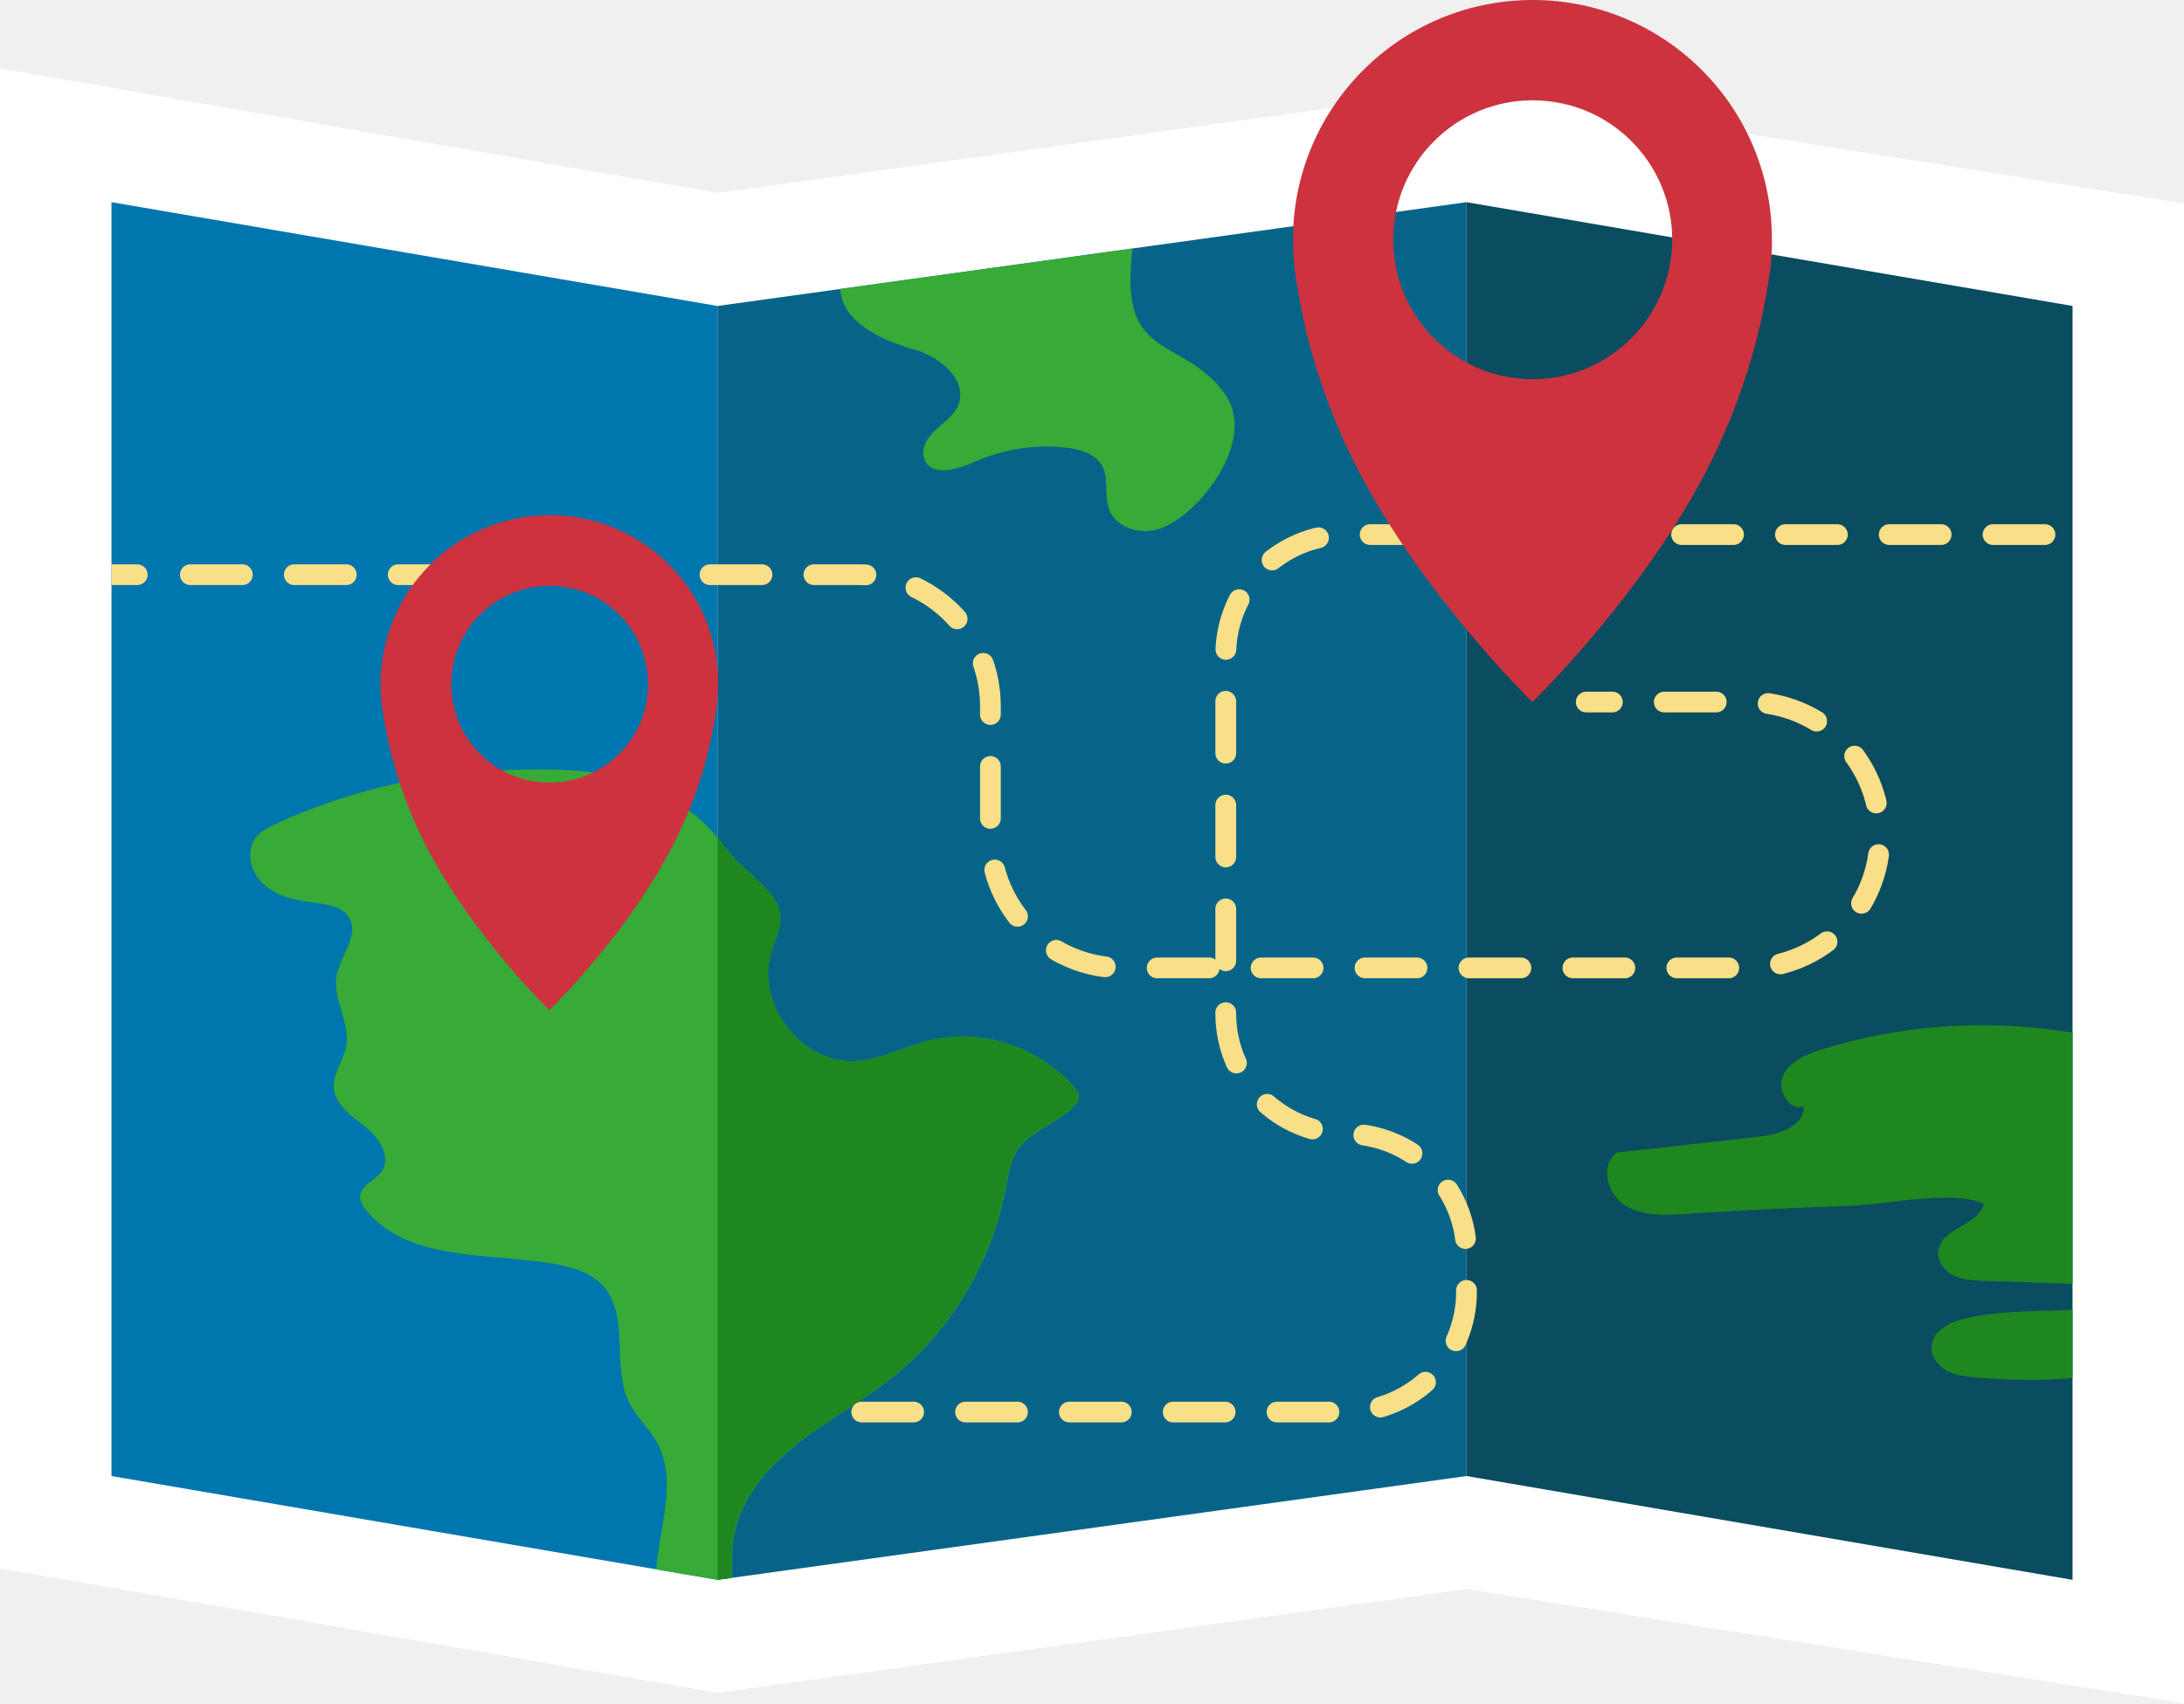
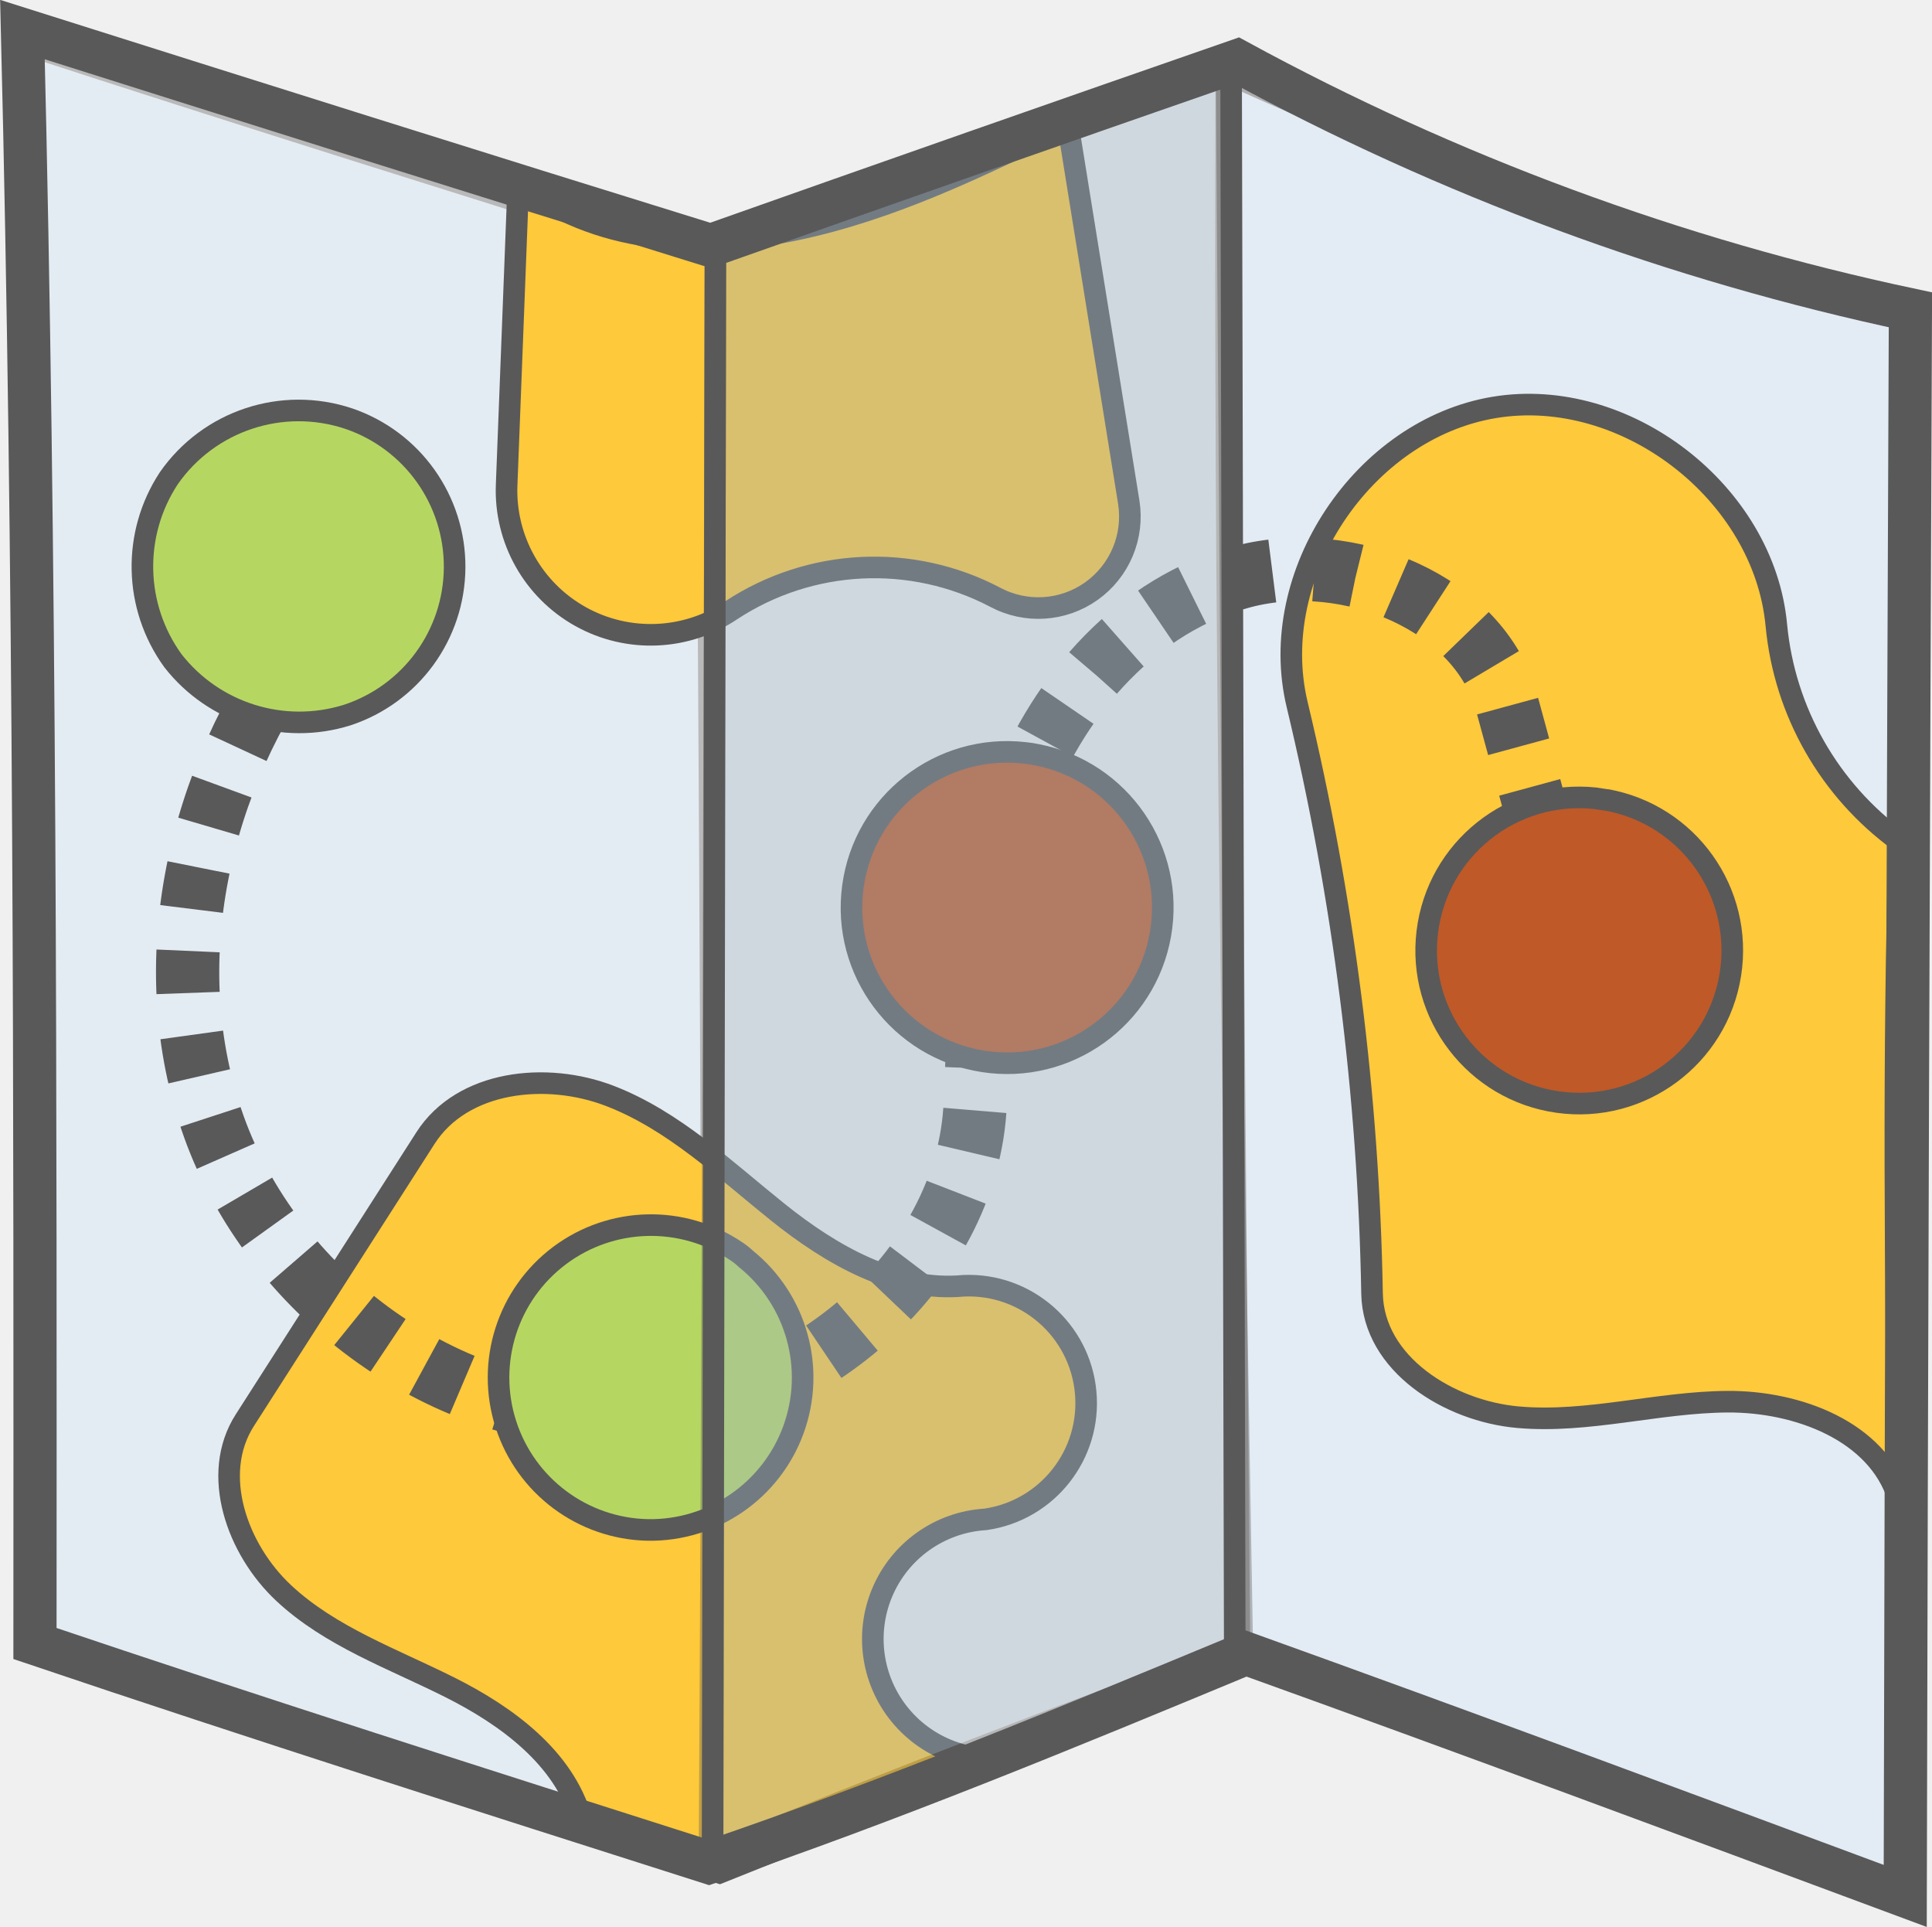
- <svg xmlns="http://www.w3.org/2000/svg" xmlns:xlink="http://www.w3.org/1999/xlink" version="1.1" id="Layer_1" x="0px" y="0px" viewBox="0 0 685.8 535" xml:space="preserve" width="685.8" height="535">
-   <defs id="defs231" />
-   <style type="text/css" id="style137">
- 	.st0{fill:#FFFFFF;}
- 	.st1{fill:#0076AE;}
- 	.st2{fill:#066489;}
- 	.st3{fill:#0A4C60;}
- 	.st4{clip-path:url(#SVGID_2_);fill:#37AA37;}
- 	.st5{clip-path:url(#SVGID_4_);fill:#1F871F;}
- 	.st6{clip-path:url(#SVGID_6_);fill:#37AA37;}
- 	.st7{clip-path:url(#SVGID_8_);fill:#1F871F;}
- 	.st8{clip-path:url(#SVGID_10_);}
- 	.st9{fill:none;stroke:#F8DF88;stroke-width:6.52;stroke-linecap:round;stroke-miterlimit:10;}
- 	.st10{fill:none;stroke:#F8DF88;stroke-width:6.52;stroke-linecap:round;stroke-miterlimit:10;stroke-dasharray:16.318,16.318;}
- 	
- 		.st11{clip-path:url(#SVGID_12_);fill:none;stroke:#F8DF88;stroke-width:6.52;stroke-linecap:round;stroke-miterlimit:10;stroke-dasharray:16.3;}
- 	.st12{fill:#CC333F;}
- </style>
-   <g id="Layer_1_1_" transform="translate(-137.1,-212.5)">
-     <g id="g225">
-       <polygon class="st0" points="137.1,234 362.4,273.1 362.4,744.2 137.1,705.1 " id="polygon139" />
-       <polygon class="st0" points="362.4,273.1 597.6,240.5 597.6,711.6 362.4,744.2 " id="polygon141" />
-       <polygon class="st0" points="597.6,240.5 822.9,276.4 822.9,747.5 597.6,711.6 " id="polygon143" />
-       <polygon class="st1" points="172.1,276 362.4,308.6 362.4,708.7 172.1,676.1 " id="polygon145" />
-       <polygon class="st2" points="362.4,308.6 597.6,276 597.6,676.1 362.4,708.7 " id="polygon147" />
-       <polygon class="st3" points="597.6,276 787.9,308.6 787.9,708.7 597.6,676.1 " id="polygon149" />
-       <g id="g219">
-         <g id="g159">
-           <defs id="defs152">
-             <polygon id="SVGID_1_" points="172.1,276 172.1,676.1 362.4,708.7 597.6,676.1 787.9,708.7 787.9,308.6 597.6,276 362.4,308.6 " />
-           </defs>
-           <clipPath id="SVGID_2_">
-             <use xlink:href="#SVGID_1_" style="overflow:visible" id="use154" x="0" y="0" width="100%" height="100%" />
-           </clipPath>
-           <path class="st4" d="m 224,471.1 c -2.5,1.1 -5,2.4 -6.7,4.6 -3.3,4.5 -1.3,11.4 3.1,15 4.3,3.6 10.2,4.7 15.7,5.4 4,0.5 8.7,1.2 10.7,4.8 3.1,5.5 -2.8,11.7 -4,17.9 -1.4,7.5 4.4,14.9 3,22.4 -0.8,4.4 -4.2,8.4 -3.9,12.9 0.4,5.5 5.7,9 10,12.4 4.3,3.4 8.2,9.5 5,14 -2,2.8 -6.3,4.1 -6.7,7.5 -0.2,1.8 0.9,3.5 2.1,4.9 13.6,16.2 38.7,12.9 59.5,16.7 5.3,1 10.7,2.6 14.4,6.5 8.9,9.4 2.7,25.7 8.6,37.2 2.2,4.4 6.1,7.8 8.5,12.1 8.8,15.6 -4,35.6 0.8,52.8 1,3.6 3,7.3 6.4,8.8 6.3,2.8 13.4,-3.3 15.3,-10 1.9,-6.6 0.6,-13.7 1.5,-20.6 1.6,-12.1 10,-22.3 19.5,-29.9 9.5,-7.6 20.4,-13.4 30,-21 18.7,-14.7 31.7,-36.4 36.1,-59.8 0.8,-4 1.3,-8.3 3.5,-11.7 4.1,-6.5 12.7,-8.5 18,-14.1 0.8,-0.8 1.5,-1.9 1.5,-3 0,-1 -0.7,-1.9 -1.4,-2.7 -11,-13 -29.6,-19 -46,-14.8 -7.7,2 -15,6 -23,6.4 -15,0.8 -28,-14.2 -27.2,-28.8 0.5,-9.3 7.3,-14.3 1.5,-22.8 -3.5,-5.1 -10.4,-9.4 -14.5,-14.9 -18.3,-25.1 -44.1,-26.3 -73.8,-24.7 -23.2,1.2 -46.3,6.8 -67.5,16.5 z" clip-path="url(#SVGID_2_)" id="path157" />
-         </g>
-         <g id="g169">
-           <defs id="defs162">
-             <polygon id="SVGID_3_" points="172.1,276 172.1,676.1 362.4,708.7 597.6,676.1 787.9,708.7 787.9,308.6 597.6,276 362.4,308.6 " />
-           </defs>
-           <clipPath id="SVGID_4_">
-             <use xlink:href="#SVGID_3_" style="overflow:visible" id="use164" x="0" y="0" width="100%" height="100%" />
-           </clipPath>
-           <path class="st5" d="m 809.6,542 c -32.6,-10.1 -68.2,-10 -100.7,0.2 -4.7,1.5 -9.8,3.6 -11.9,8.1 -2.1,4.5 1.9,11.3 6.5,9.7 0.2,6.2 -7.8,8.8 -14,9.5 -14.9,1.7 -29.8,3.3 -44.7,5 -5.3,3.9 -3.1,13 2.4,16.5 5.5,3.5 12.6,3.2 19.1,2.8 17.3,-1.2 34.7,-2 52.1,-2.6 10.5,-0.3 32.9,-5.2 41.7,-0.5 -2.4,7.1 -12.7,7.2 -14.3,14.2 -0.7,3.2 1.6,6.6 4.5,8.1 3,1.5 6.4,1.7 9.8,1.8 10.9,0.4 21.7,0.7 32.6,1.1 1.3,0 2.8,0.2 3.7,1.1 1.3,1.4 0.7,3.9 -0.8,5.1 -1.5,1.2 -3.6,1.4 -5.5,1.6 -12.1,0.9 -24.4,0.1 -36.2,3 -4.6,1.1 -9.9,3.8 -10.3,8.6 -0.2,3.2 2.1,6.3 5,7.8 2.9,1.5 6.2,1.8 9.5,2.1 18.2,1.4 33.2,0.9 50.5,-3.5 18,-4.6 36.1,0.6 37.9,-23.4 1.5,-20.4 -0.9,-41.1 -7.1,-60.6 -1.9,-6 -6.4,-13.1 -12.4,-11.4" clip-path="url(#SVGID_4_)" id="path167" />
-         </g>
-         <g id="g179">
-           <defs id="defs172">
-             <polygon id="SVGID_5_" points="172.1,276 172.1,676.1 362.4,708.7 597.6,676.1 787.9,708.7 787.9,308.6 597.6,276 362.4,308.6 " />
-           </defs>
-           <clipPath id="SVGID_6_">
-             <use xlink:href="#SVGID_5_" style="overflow:visible" id="use174" x="0" y="0" width="100%" height="100%" />
-           </clipPath>
-           <path class="st6" d="m 424.5,322.4 c 8.1,2.3 16.8,9.9 13.4,17.6 -1.4,3.2 -4.6,5.3 -7.2,7.7 -2.6,2.4 -4.7,6.2 -3.2,9.4 2.5,5.2 10.3,2.8 15.5,0.5 9,-4 19,-5.6 28.8,-4.5 4.4,0.5 9.3,1.9 11.4,5.8 2.2,4.1 0.5,9.4 2.2,13.7 2,5.2 8.6,7.6 14.1,6.4 5.5,-1.2 10,-5 13.9,-9 8.8,-9.2 15.7,-23.9 8.1,-34.1 -12.4,-16.8 -30.4,-10.7 -29.4,-37.5 0.6,-13.8 4.9,-30.7 -8.2,-40.5 -21.7,-16.2 -57.6,9.1 -72.2,24.5 -19.4,20.4 -11,33.2 12.8,40 z" clip-path="url(#SVGID_6_)" id="path177" />
-         </g>
-         <g id="g189">
-           <defs id="defs182">
-             <polygon id="SVGID_7_" points="172.1,276 172.1,676.1 362.4,708.7 597.6,676.1 787.9,708.7 787.9,308.6 597.6,276 362.4,308.6 " />
-           </defs>
-           <clipPath id="SVGID_8_">
-             <use xlink:href="#SVGID_7_" style="overflow:visible" id="use184" x="0" y="0" width="100%" height="100%" />
-           </clipPath>
-           <path class="st7" d="m 428.5,539.4 c -7.7,2 -15,6 -23,6.4 -15,0.8 -28,-14.2 -27.2,-28.8 0.5,-9.3 7.3,-14.3 1.5,-22.8 -3.5,-5.1 -10.4,-9.4 -14.5,-14.9 -0.9,-1.3 -1.9,-2.5 -2.9,-3.7 V 723 c 1.5,-1.8 2.7,-3.9 3.3,-6 1.9,-6.6 0.6,-13.7 1.5,-20.6 1.6,-12.1 10,-22.3 19.5,-29.9 9.5,-7.6 20.4,-13.4 30,-21 18.7,-14.7 31.7,-36.4 36.1,-59.8 0.8,-4 1.3,-8.3 3.5,-11.7 4.1,-6.5 12.7,-8.5 18,-14.1 0.8,-0.8 1.5,-1.9 1.5,-3 0,-1 -0.7,-1.9 -1.4,-2.7 -10.8,-13 -29.4,-19 -45.9,-14.8 z" clip-path="url(#SVGID_8_)" id="path187" />
-         </g>
-         <g id="g207">
-           <defs id="defs192">
-             <polygon id="SVGID_9_" points="172.1,276 172.1,676.1 362.4,708.7 597.6,676.1 787.9,708.7 787.9,308.6 597.6,276 362.4,308.6 " />
-           </defs>
-           <clipPath id="SVGID_10_">
-             <use xlink:href="#SVGID_9_" style="overflow:visible" id="use194" x="0" y="0" width="100%" height="100%" />
-           </clipPath>
-           <g class="st8" clip-path="url(#SVGID_10_)" id="g205">
-             <g id="g203">
-               <line class="st9" x1="635.2" y1="433" x2="643.4" y2="433" id="line197" />
-               <path class="st10" d="m 659.7,433 h 26.4 c 22.8,0 41.3,18.5 41.3,41.3 v 0.9 c 0,22.8 -18.5,41.3 -41.3,41.3 H 489.4 c -22.8,0 -41.3,-18.5 -41.3,-41.3 V 434.3 C 448.1,411.5 429.6,393 406.8,393 H 188.4" id="path199" />
-               <line class="st9" x1="180.2" y1="393" x2="172.1" y2="393" id="line201" />
-             </g>
-           </g>
-         </g>
-         <g id="g217">
-           <defs id="defs210">
-             <polygon id="SVGID_11_" points="172.1,276 172.1,676.1 362.4,708.7 597.6,676.1 787.9,708.7 787.9,308.6 597.6,276 362.4,308.6 " />
-           </defs>
-           <clipPath id="SVGID_12_">
-             <use xlink:href="#SVGID_11_" style="overflow:visible" id="use212" x="0" y="0" width="100%" height="100%" />
-           </clipPath>
-           <path class="st11" d="m 407.7,656 h 152.1 c 20.9,0 37.8,-16.9 37.8,-37.8 v -11.8 c 0,-20.9 -16.9,-37.8 -37.8,-37.8 v 0 C 538.9,568.6 522,551.7 522,530.8 V 418.2 c 0,-20.9 16.9,-37.8 37.8,-37.8 h 241.9" clip-path="url(#SVGID_12_)" id="path215" />
-         </g>
-       </g>
-       <path class="st12" d="m 618.4,212.5 c -41.6,0 -75.3,33.7 -75.3,75.3 0,0 0,0.3 0,0.9 0.1,4.7 0.5,9.4 1.4,13.9 2.1,13.4 7.1,34.5 19.2,57.8 20.5,39.5 54.6,72.6 54.6,72.6 0,0 34.1,-33 54.6,-72.6 12.1,-23.4 17.1,-44.5 19.2,-57.8 0.9,-4.5 1.4,-9.1 1.4,-13.9 0,-0.6 0,-0.9 0,-0.9 0.1,-41.6 -33.6,-75.3 -75.1,-75.3 z m 0,119.1 c -24.2,0 -43.8,-19.6 -43.8,-43.8 0,-24.2 19.6,-43.8 43.8,-43.8 24.2,0 43.8,19.6 43.8,43.8 -0.1,24.2 -19.7,43.8 -43.8,43.8 z" id="path221" />
-       <path class="st12" d="m 309.7,374.3 c -29.3,0 -53.1,23.8 -53.1,53.1 0,0 0,0.2 0,0.6 0,3.3 0.4,6.6 1,9.8 1.5,9.4 5,24.3 13.5,40.8 14.5,27.9 38.5,51.2 38.5,51.2 0,0 24.1,-23.3 38.5,-51.2 8.6,-16.5 12.1,-31.4 13.5,-40.8 0.6,-3.2 1,-6.4 1,-9.8 0,-0.4 0,-0.6 0,-0.6 0.2,-29.3 -23.6,-53.1 -52.9,-53.1 z m 0,84 c -17.1,0 -30.9,-13.8 -30.9,-30.9 0,-17.1 13.8,-30.9 30.9,-30.9 17.1,0 30.9,13.8 30.9,30.9 0,17.1 -13.8,30.9 -30.9,30.9 z" id="path223" />
-     </g>
+ <svg xmlns="http://www.w3.org/2000/svg" viewBox="0 0 89.5 89.24">
+   <defs>
+     <style>.cls-1,.cls-2{fill:#d1e5f9;}.cls-1,.cls-2,.cls-3,.cls-4,.cls-5,.cls-6,.cls-7,.cls-8,.cls-9{stroke:#595959;stroke-miterlimit:10;}.cls-1{opacity:0.36;}.cls-2{opacity:0.44;}.cls-3{fill:#fec93a;}.cls-4,.cls-8,.cls-9{fill:none;}.cls-4{stroke-width:2.93px;stroke-dasharray:1.95 1.95 1.95 1.95 1.95 1.95;}.cls-5{fill:#bf5928;}.cls-6{fill:#b5d761;}.cls-7{fill:#9db1c4;opacity:0.39;}.cls-9{stroke-width:2px;}</style>
+   </defs>
+   <g id="linkes_Panel" data-name="linkes Panel">
+     <path class="cls-1" d="M1.46,2.54q.36,37.16.66,74.3s0,0,0,.2L32.94,86.8h.55c-.06-24.53-.13-49.06-.36-74C22.49,9.46,11.86,6.15,1.27,2.69H1.22S1.28,2.69,1.46,2.54Z" transform="translate(-0.44 -0.74)" />
+   </g>
+   <g id="rechtes_Panel" data-name="rechtes Panel">
+     <path class="cls-2" d="M57.26,4c.18,24.49.37,49,.6,73.1,10.4,3.64,20.8,7.28,31.15,11.41-.16-24.54-.33-49.08-.12-73.85A154.37,154.37,0,0,1,57,4h-.05A1.65,1.65,0,0,0,57.26,4Z" transform="translate(-0.44 -0.74)" />
+   </g>
+   <g id="Inseln">
+     <path class="cls-3" d="M27.38,85c-.82-2.85-3.45-4.78-6.1-6.11s-5.54-2.35-7.7-4.37-3.4-5.5-1.8-8l8.37-13.07c1.71-2.67,5.6-3.09,8.55-1.95S34,54.9,36.47,56.88s5.46,3.71,8.62,3.41a5.44,5.44,0,0,1,1,10.82A5.55,5.55,0,1,0,47.9,82c-4.7,1.79-9.4,3.58-14.13,5.48A43.68,43.68,0,0,1,27.38,85Z" transform="translate(-0.44 -0.74)" />
+     <path class="cls-3" d="M24.42,10l-.51,13.2A6.68,6.68,0,0,0,34.32,29a12.06,12.06,0,0,1,12.22-.6A4.24,4.24,0,0,0,52.73,24L49.9,6.45c-4.06,2-8.17,4-12.61,4.93S28,12,24.43,9.15C24.44,9.15,24.46,9.15,24.42,10Z" transform="translate(-0.44 -0.74)" />
+     <path class="cls-3" d="M88.43,39.7a14,14,0,0,1-5.7-10c-.57-6.15-7-11.1-13.07-10.09s-10.57,7.75-9.13,13.76A126.42,126.42,0,0,1,64,60.65c.06,3.25,3.55,5.45,6.78,5.73s6.45-.7,9.69-.72,6.94,1.36,7.91,4.46C88.25,59.88,88.13,49.65,88.43,39.7Z" transform="translate(-0.44 -0.74)" />
+   </g>
+   <g id="Pfad">
+     <path class="cls-4" d="M14.44,30.35C9.6,36.79,7.66,45.42,10.35,52.93S20.69,66.35,29,66.35s16.32-6.63,16.62-14.56c.19-4.85.4-9.8,2.15-14.35s5.37-8.73,10.26-10S69,28.65,70.25,33.34l4.36,16" transform="translate(-0.44 -0.74)" />
+   </g>
+   <g id="rote_Orte" data-name="rote Orte">
+     <path class="cls-5" d="M74.83,37.78a7.09,7.09,0,1,1-.5-.07l.71.11Z" transform="translate(-0.44 -0.74)" />
+     <path class="cls-5" d="M48.49,35.7a7.21,7.21,0,1,1-.58-.09A5.19,5.19,0,0,1,48.49,35.7Z" transform="translate(-0.44 -0.74)" />
+   </g>
+   <g id="grüne_Orte" data-name="grüne Orte">
+     <path class="cls-6" d="M35,59.05A7.06,7.06,0,0,1,30.45,71.6a7.06,7.06,0,1,1,4.11-12.9A3.28,3.28,0,0,1,35,59.05Z" transform="translate(-0.44 -0.74)" />
+     <path class="cls-6" d="M16.6,20.13a7.24,7.24,0,0,1-.08,13.73,7.43,7.43,0,0,1-8.07-2.52,7.44,7.44,0,0,1-.19-8.45A7.33,7.33,0,0,1,16.6,20.13Z" transform="translate(-0.44 -0.74)" />
+   </g>
+   <g id="mittleres_Panel" data-name="mittleres Panel">
+     <path class="cls-7" d="M33.59,12.36c-.07,24.69-.14,49.37-.28,74.26,8.15-3.25,16.3-6.51,24.68-9.45-.43-24.45-.85-48.89-.74-73.37C49.2,6.68,41.15,9.57,33.59,12.36Z" transform="translate(-0.44 -0.74)" />
+   </g>
+   <g id="Faltkanten">
+     <path class="cls-8" d="M33.45,87.12,33.58,12" transform="translate(-0.44 -0.74)" />
+     <path class="cls-8" d="M57.64,77.15,57.47,3.68" transform="translate(-0.44 -0.74)" />
+   </g>
+   <g id="Outline">
+     <path class="cls-9" d="M1.48,2.11c10.59,3.35,21.19,6.69,31.88,10Q45.54,7.8,57.75,3.56A115.25,115.25,0,0,0,88.94,15.09c-.1,24.54-.19,49.09-.24,73.46-10.28-3.82-20.55-7.64-30.54-11.23C49.94,80.73,41.72,84.13,33.28,87c-10.51-3.35-21-6.69-31.22-10.14C2.07,51.91,2.09,26.93,1.48,2.11Z" transform="translate(-0.44 -0.74)" />
  </g>
</svg>
